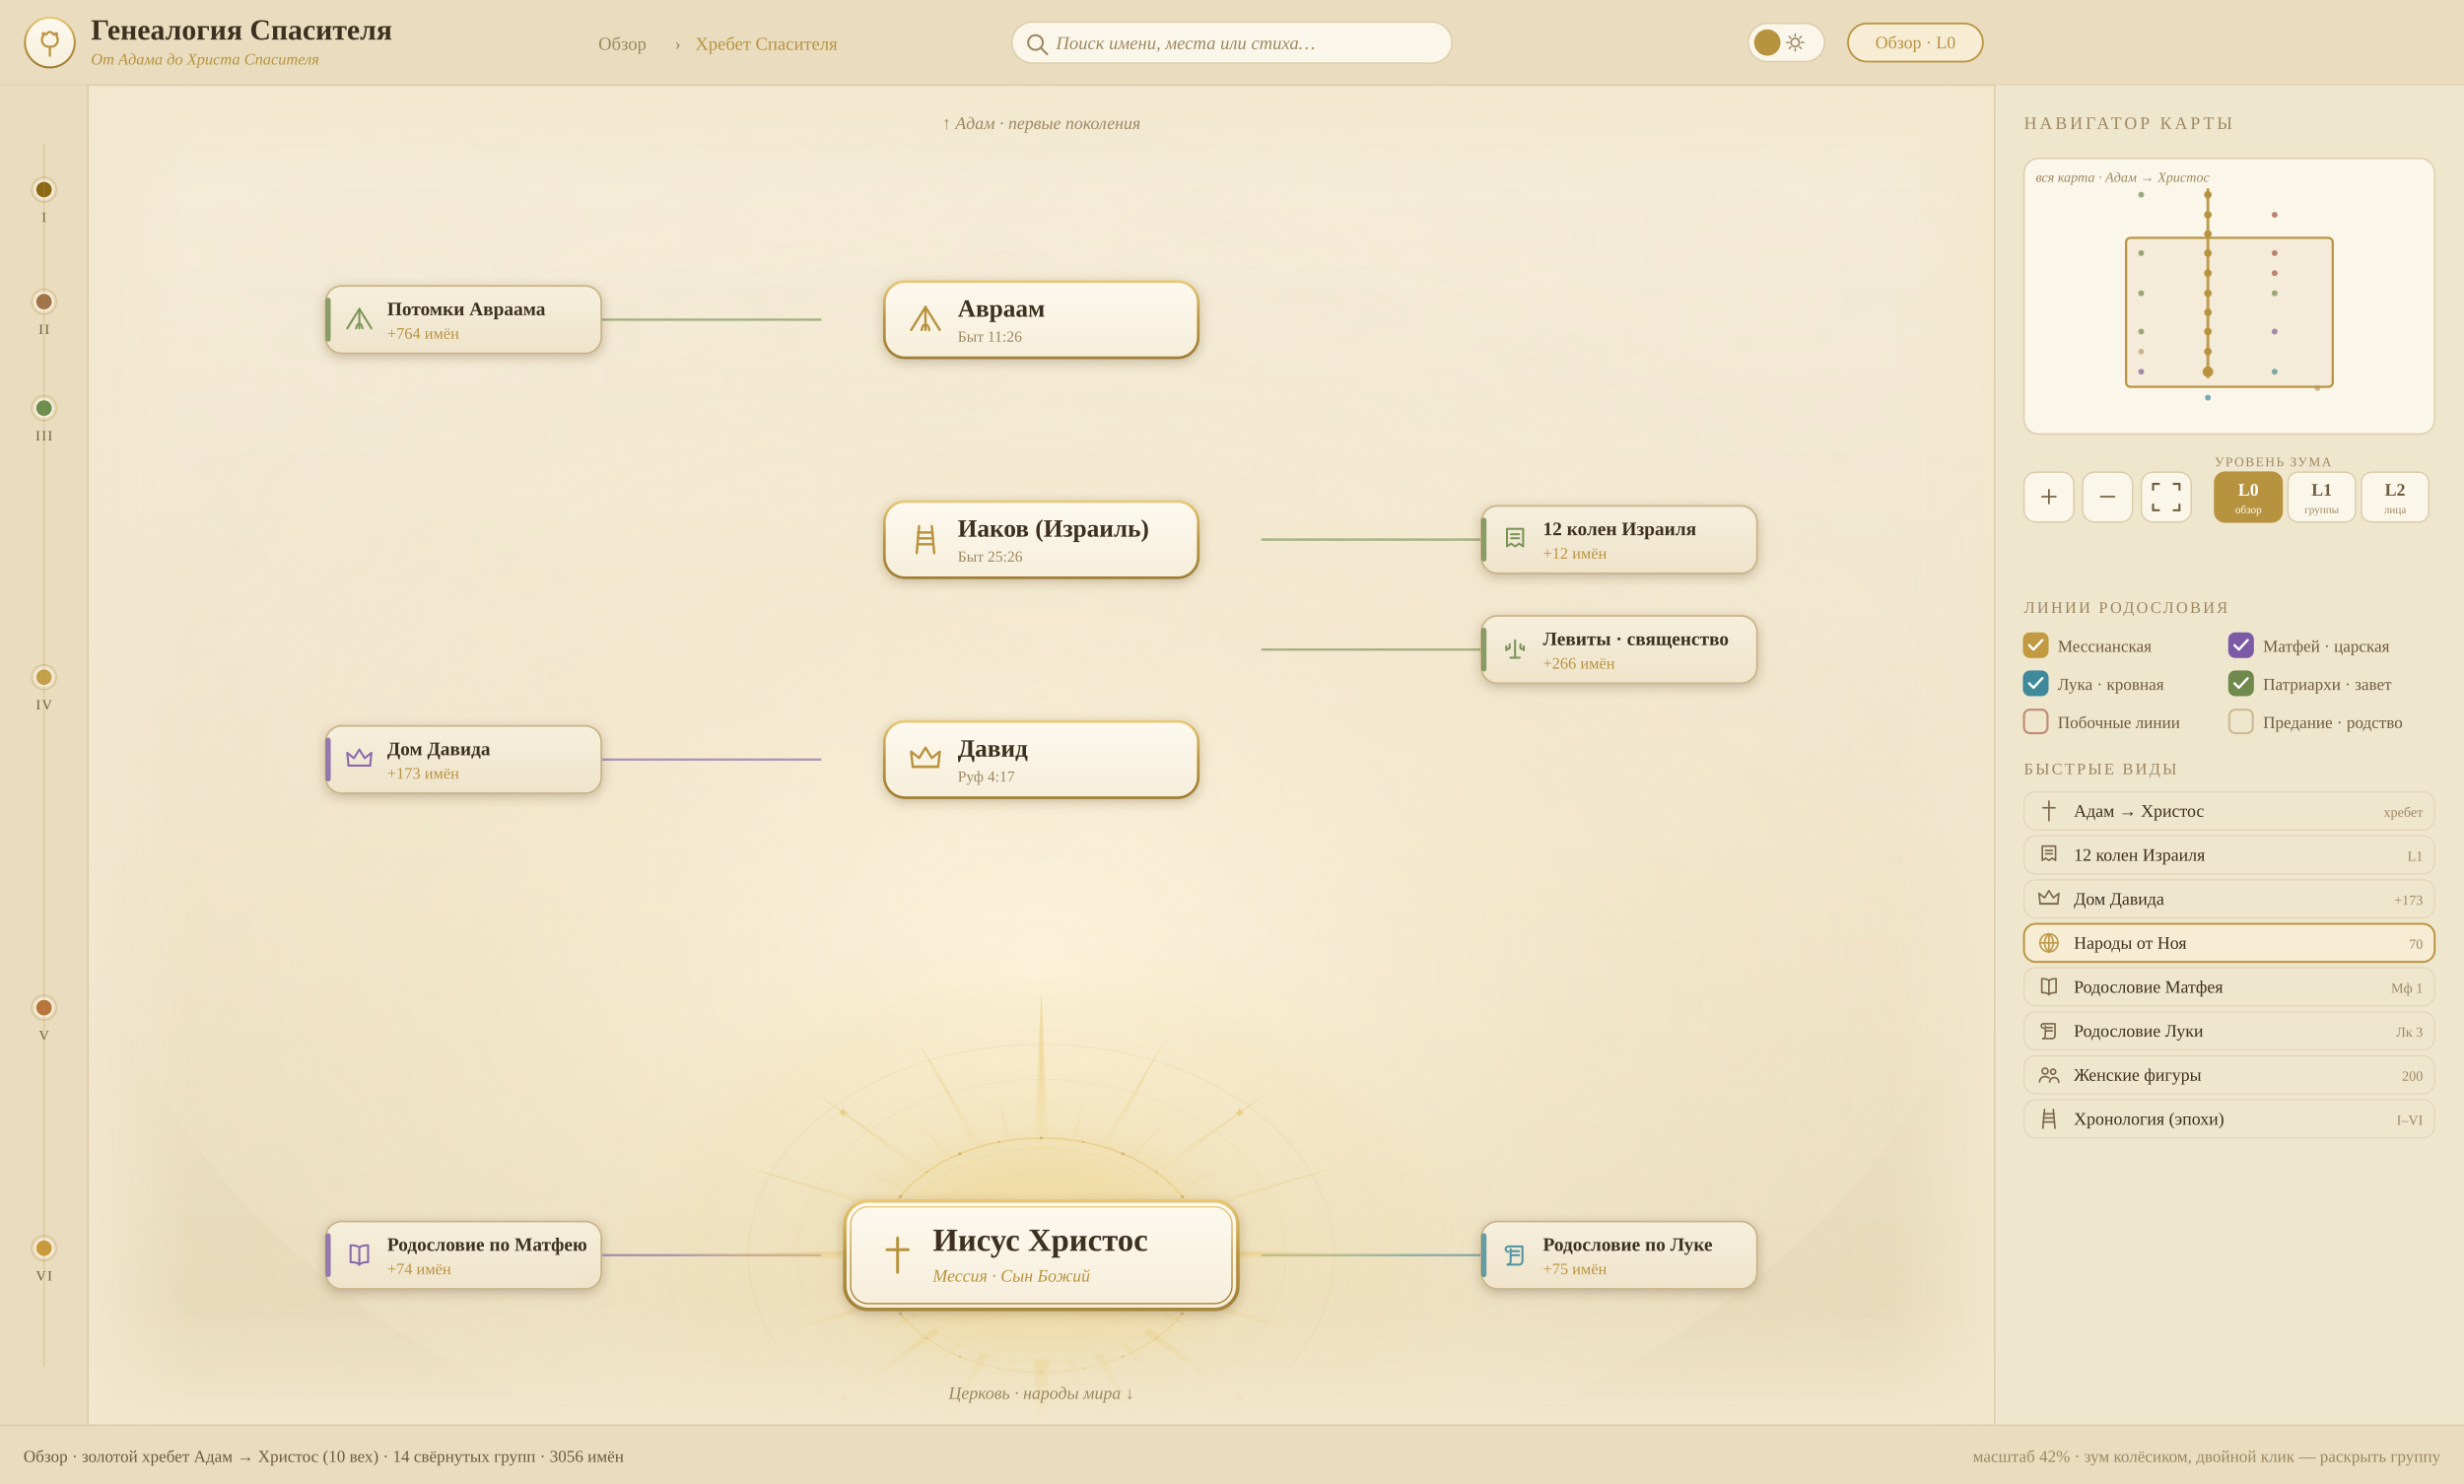
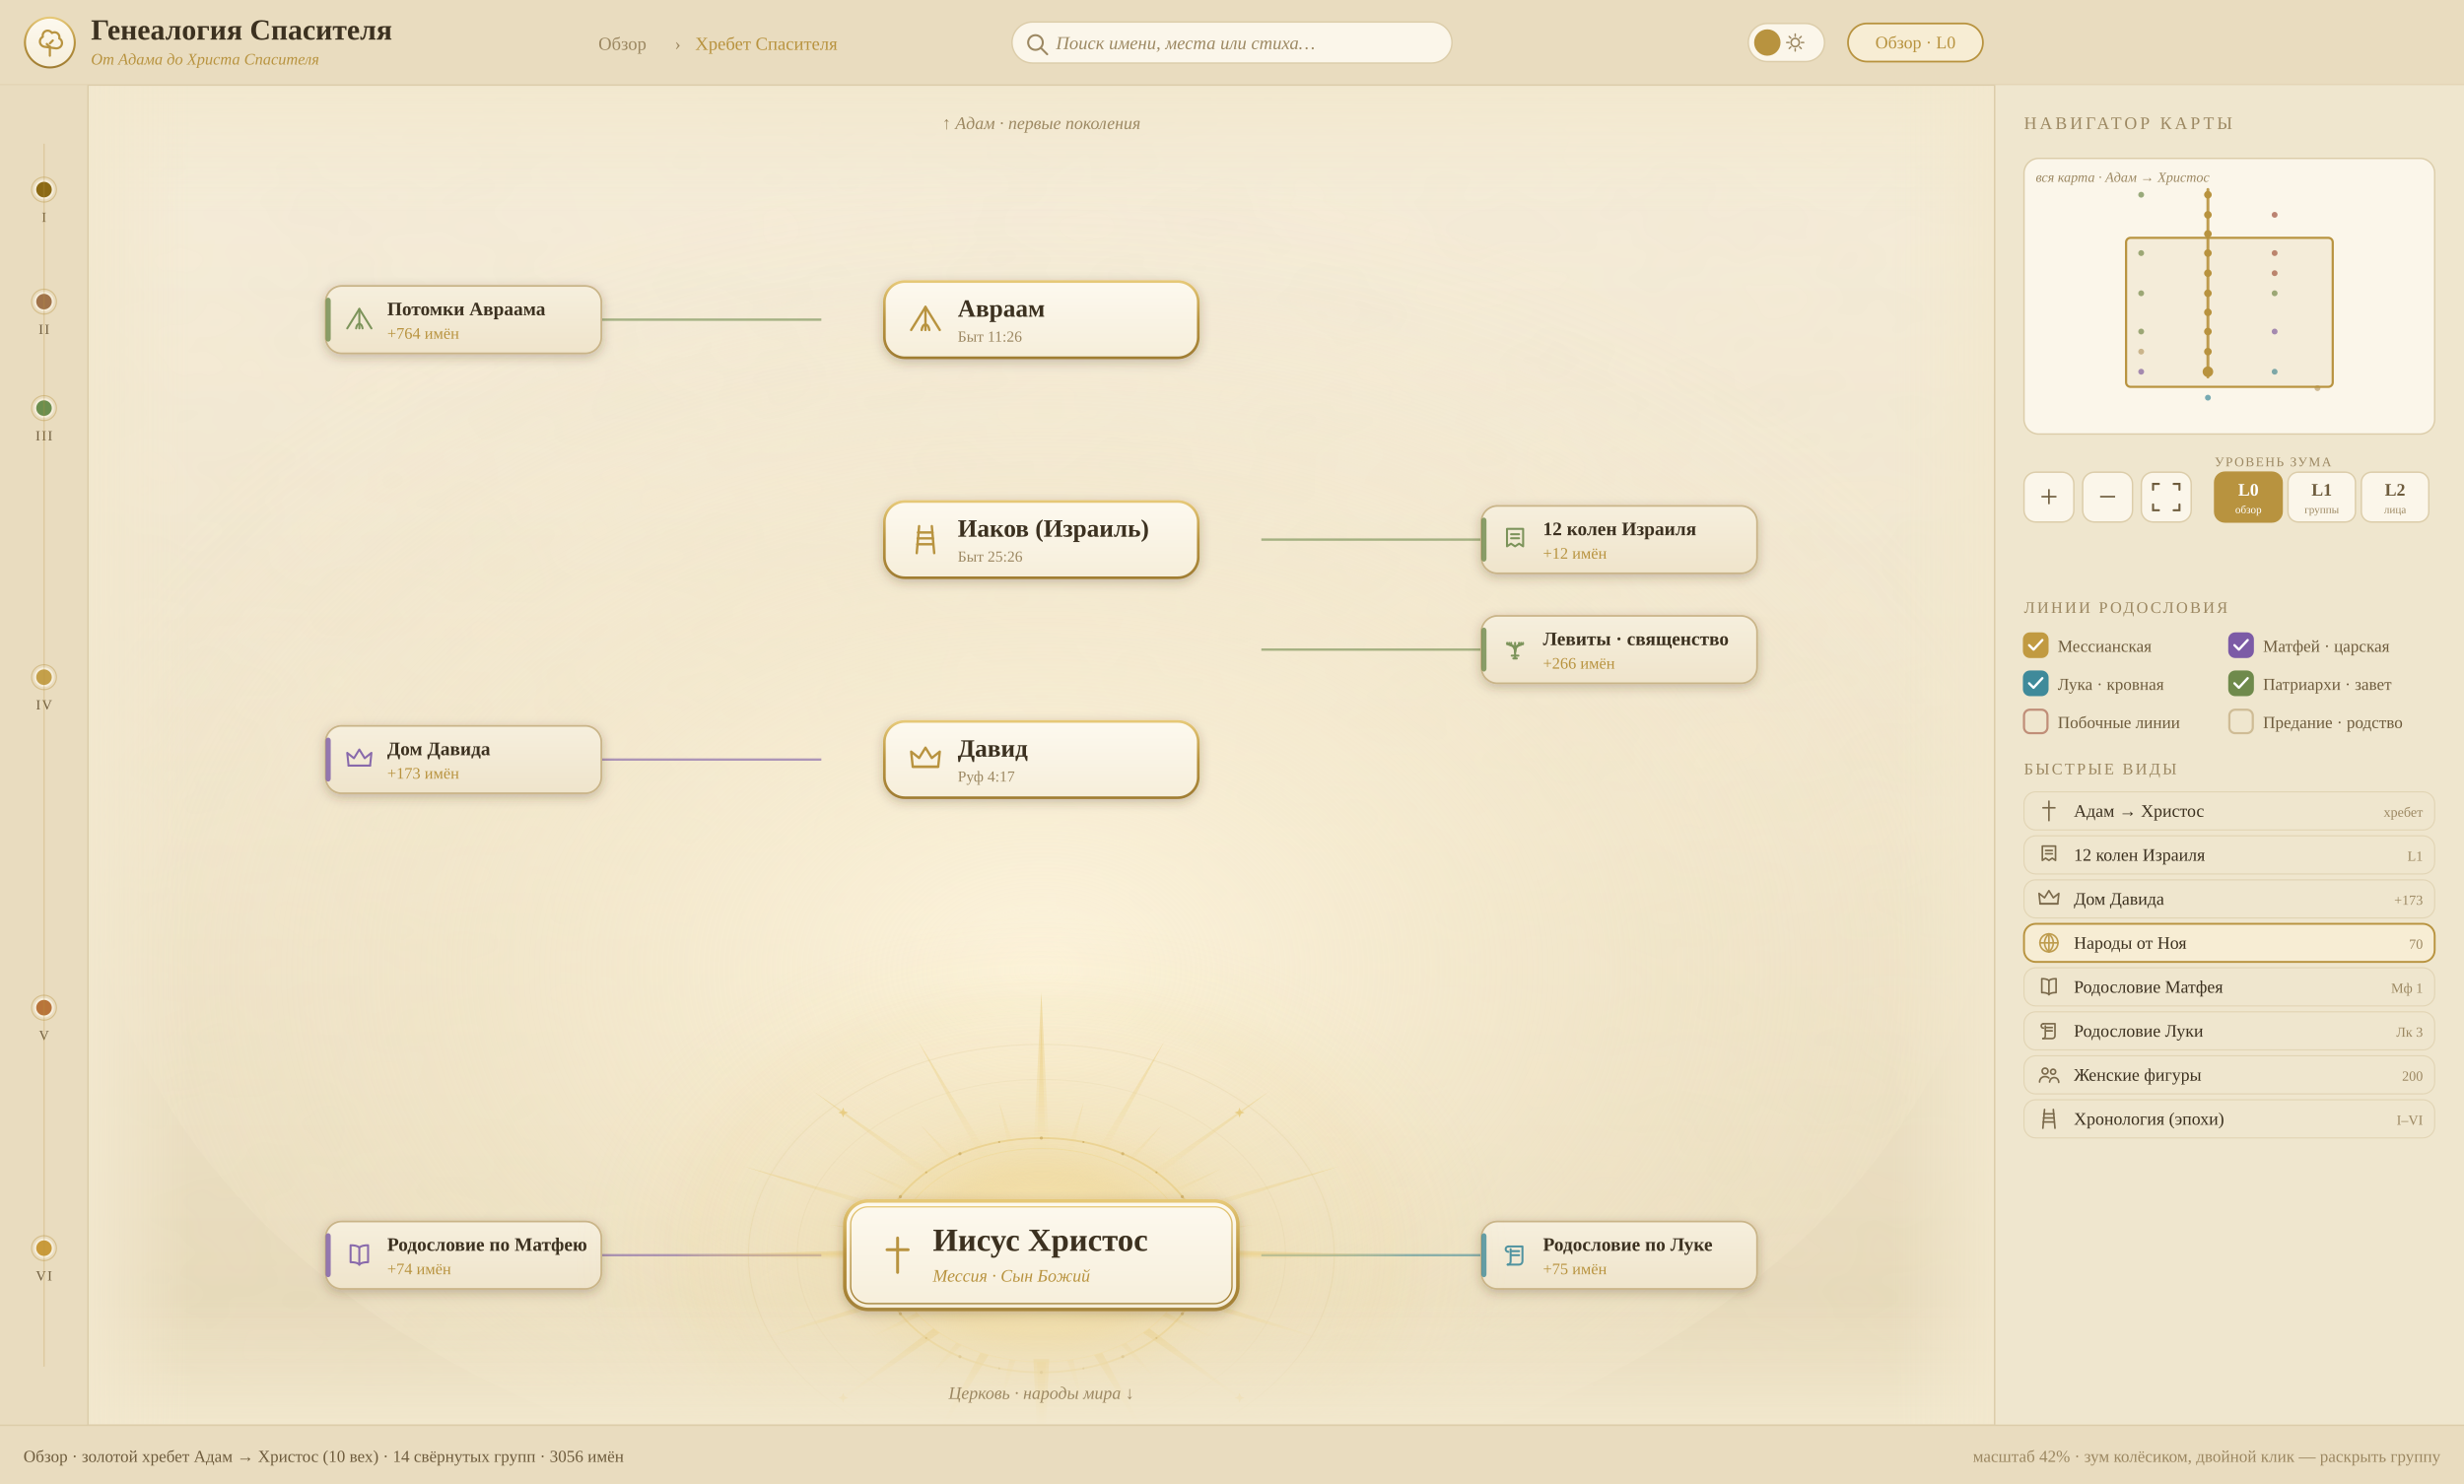
<svg xmlns="http://www.w3.org/2000/svg" viewBox="0 0 1680 1012" width="1680" height="1012" font-family="Georgia, 'Times New Roman', serif" role="img" aria-label="Генеалогия Спасителя — прототип интерфейса">
  <defs>
    <linearGradient id="paperGrad" x1="0" y1="0" x2="0" y2="1">
      <stop offset="0%" stop-color="#f6eedb" />
      <stop offset="55%" stop-color="#f0e5cb" />
      <stop offset="100%" stop-color="#e6d8b8" />
    </linearGradient>
    <linearGradient id="goldGrad" x1="0" y1="0" x2="0" y2="1">
      <stop offset="0%" stop-color="#e6c877" />
      <stop offset="50%" stop-color="#b8933f" />
      <stop offset="100%" stop-color="#a07d33" />
    </linearGradient>
    <linearGradient id="cardGrad" x1="0" y1="0" x2="0" y2="1">
      <stop offset="0%" stop-color="#fdf9ef" />
      <stop offset="100%" stop-color="#f6eeda" />
    </linearGradient>
    <linearGradient id="megaGrad" x1="0" y1="0" x2="0" y2="1">
      <stop offset="0%" stop-color="#f6efdd" />
      <stop offset="100%" stop-color="#efe4cb" />
    </linearGradient>
    <filter id="paperTex" x="-5%" y="-5%" width="110%" height="110%">
      <feTurbulence type="fractalNoise" baseFrequency="0.011 0.017" numOctaves="3" seed="7" stitchTiles="stitch" result="mot" />
      <feColorMatrix in="mot" type="matrix" values="0 0 0 0 0.42  0 0 0 0 0.32  0 0 0 0 0.15  0 0 0 0.06 0" />
    </filter>
    <filter id="grain" x="0" y="0" width="100%" height="100%">
      <feTurbulence type="fractalNoise" baseFrequency="0.9" numOctaves="2" seed="11" stitchTiles="stitch" result="g" />
      <feColorMatrix in="g" type="matrix" values="0 0 0 0 0  0 0 0 0 0  0 0 0 0 0  0 0 0 0.035 0" />
    </filter>
    <filter id="cardShadow" x="-30%" y="-30%" width="160%" height="180%">
      <feDropShadow dx="0" dy="2.2" stdDeviation="3.4" flood-color="#4a3616" flood-opacity="0.26" />
    </filter>
    <filter id="goldSoft" x="-60%" y="-60%" width="220%" height="220%">
      <feGaussianBlur stdDeviation="3.2" />
    </filter>
    <filter id="desat">
      <feColorMatrix type="saturate" values="0.15" />
    </filter>
    <radialGradient id="christBloom" cx="50%" cy="50%" r="50%">
      <stop offset="0%" stop-color="#f0d488" stop-opacity="0.55" />
      <stop offset="38%" stop-color="#e6c877" stop-opacity="0.22" />
      <stop offset="100%" stop-color="#e6c877" stop-opacity="0" />
    </radialGradient>
    <linearGradient id="christRay" x1="0" y1="0" x2="0" y2="1">
      <stop offset="0%" stop-color="#e6c877" stop-opacity="0.85" />
      <stop offset="100%" stop-color="#f0d488" stop-opacity="0" />
    </linearGradient>
    <radialGradient id="christCore" cx="50%" cy="50%" r="50%">
      <stop offset="0%" stop-color="#fff7e2" stop-opacity="0.9" />
      <stop offset="60%" stop-color="#f0d488" stop-opacity="0.3" />
      <stop offset="100%" stop-color="#f0d488" stop-opacity="0" />
    </radialGradient>
    <radialGradient id="christMandorla" cx="50%" cy="50%" r="50%">
      <stop offset="0%" stop-color="#fff7e2" stop-opacity="0" />
      <stop offset="58%" stop-color="#f0d488" stop-opacity="0" />
      <stop offset="74%" stop-color="#e6c877" stop-opacity="0.06" />
      <stop offset="86%" stop-color="#f0d488" stop-opacity="0.04" />
      <stop offset="100%" stop-color="#f0d488" stop-opacity="0" />
    </radialGradient>
    <radialGradient id="mapGlow" cx="50%" cy="60%" r="65%">
      <stop offset="0%" stop-color="#fff6df" stop-opacity="0.85" />
      <stop offset="48%" stop-color="#f7eccf" stop-opacity="0.4" />
      <stop offset="80%" stop-color="#f7eccf" stop-opacity="0.1" />
      <stop offset="100%" stop-color="#f7eccf" stop-opacity="0" />
    </radialGradient>
    <linearGradient id="fogT" x1="0" y1="0" x2="0" y2="1">
      <stop offset="0%" stop-color="#f2e8ce" stop-opacity="0.96" />
      <stop offset="100%" stop-color="#f2e8ce" stop-opacity="0" />
    </linearGradient>
    <linearGradient id="fogB" x1="0" y1="0" x2="0" y2="1">
      <stop offset="0%" stop-color="#f2e8ce" stop-opacity="0" />
      <stop offset="100%" stop-color="#f2e8ce" stop-opacity="0.96" />
    </linearGradient>
    <linearGradient id="fogL" x1="0" y1="0" x2="1" y2="0">
      <stop offset="0%" stop-color="#f2e8ce" stop-opacity="0.9" />
      <stop offset="100%" stop-color="#f2e8ce" stop-opacity="0" />
    </linearGradient>
    <linearGradient id="fogR" x1="0" y1="0" x2="1" y2="0">
      <stop offset="0%" stop-color="#f2e8ce" stop-opacity="0" />
      <stop offset="100%" stop-color="#f2e8ce" stop-opacity="0.9" />
    </linearGradient>
    <clipPath id="mapClip">
      <rect x="60" y="58" width="1300" height="914" />
    </clipPath>
    <clipPath id="miniClip">
      <rect x="1380" y="108" width="280" height="188" rx="10" />
    </clipPath>
    <symbol id="ic-person" viewBox="0 0 24 24" fill="none" stroke="currentColor" stroke-width="1.5" stroke-linecap="round" stroke-linejoin="round">
      <circle cx="12" cy="8" r="3.4" />
      <path d="M5.5 19c0-3.6 2.9-6 6.5-6s6.5 2.4 6.5 6" />
    </symbol>
    <symbol id="ic-people" viewBox="0 0 24 24" fill="none" stroke="currentColor" stroke-width="1.5" stroke-linecap="round" stroke-linejoin="round">
      <circle cx="8.5" cy="8.6" r="2.7" />
      <circle cx="15.8" cy="9.2" r="2.3" />
      <path d="M3.5 18.5c0-2.9 2.2-4.9 5-4.9 1.4 0 2.6.5 3.5 1.3" />
      <path d="M12.6 18.5c.2-2.4 2-4 4.2-4 2.3 0 4.1 1.8 4.1 4.4" />
    </symbol>
    <symbol id="ic-ark" viewBox="0 0 24 24" fill="none" stroke="currentColor" stroke-width="1.5" stroke-linecap="round" stroke-linejoin="round">
      <path d="M3 12.5c1.6 3 5 4.7 9 4.7s7.4-1.7 9-4.7" />
      <path d="M6.2 12.4V8.8h11.6v3.6" />
      <path d="M9.4 8.8V6.4h5.2v2.4" />
      <path d="M12 6.4V4.6" />
    </symbol>
    <symbol id="ic-tent" viewBox="0 0 24 24" fill="none" stroke="currentColor" stroke-width="1.5" stroke-linecap="round" stroke-linejoin="round">
      <path d="M3 18.5 12 4l9 14.5" />
      <path d="M12 4v14.5" />
      <path d="M9.6 18.5c.3-2 1.1-3.4 2.4-3.4s2.1 1.4 2.4 3.4" />
    </symbol>
    <symbol id="ic-ladder" viewBox="0 0 24 24" fill="none" stroke="currentColor" stroke-width="1.5" stroke-linecap="round" stroke-linejoin="round">
      <path d="M8 3.5 6.5 20.5M16 3.5 17.5 20.5" />
      <path d="M7.3 7.5h9.1M7.1 11.2h9.5M6.9 14.9h9.9" />
    </symbol>
    <symbol id="ic-lion" viewBox="0 0 24 24" fill="none" stroke="currentColor" stroke-width="1.5" stroke-linecap="round" stroke-linejoin="round">
-       <circle cx="8.7" cy="8" r="1.7" />
-       <circle cx="15.3" cy="8" r="1.7" />
-       <circle cx="12" cy="12.6" r="6" />
-       <circle cx="12" cy="13" r="3.7" />
-       <circle cx="10.4" cy="12.3" r=".62" fill="currentColor" stroke="none" />
-       <circle cx="13.6" cy="12.3" r=".62" fill="currentColor" stroke="none" />
-       <path d="M12 13.8v1.2M10.8 15.1c.75.55 1.65.55 2.4 0" />
-       <path d="M8.9 10.4c.5-.45 1.2-.45 1.7 0M13.4 10.4c.5-.45 1.2-.45 1.7 0" />
+       <path d="M16.62 10.09 Q19 12 16.62 13.91 Q16.95 16.95 13.91 16.62 Q12 19 10.09 16.62 Q7.05 16.95 7.38 13.91 Q5 12 7.38 10.09 Q7.05 7.05 10.09 7.38 Q12 5 13.91 7.38 Q16.95 7.05 16.62 10.09 Z" />
+       <circle cx="12" cy="12.3" r="3.5" />
+       <circle cx="10.7" cy="11.7" r=".55" fill="currentColor" stroke="none" />
+       <circle cx="13.3" cy="11.7" r=".55" fill="currentColor" stroke="none" />
+       <path d="M11.2 13.1h1.6l-.8 1z" fill="currentColor" stroke="none" />
+       <path d="M12 14.1v.7M10.8 15c.7.5 1.7.5 2.4 0" />
    </symbol>
    <symbol id="ic-crown" viewBox="0 0 24 24" fill="none" stroke="currentColor" stroke-width="1.5" stroke-linecap="round" stroke-linejoin="round">
      <path d="M4 16.5 3 7l5 4 4-6.5 4 6.5 5-4-1 9.5z" />
      <path d="M4 16.5h16" />
    </symbol>
    <symbol id="ic-cross" viewBox="0 0 24 24" fill="none" stroke="currentColor" stroke-width="1.5" stroke-linecap="round" stroke-linejoin="round">
      <path d="M12 3.2v17.6M6.6 9.2h10.8" />
    </symbol>
    <symbol id="ic-tree" viewBox="0 0 24 24" fill="none" stroke="currentColor" stroke-width="1.5" stroke-linecap="round" stroke-linejoin="round">
-       <path d="M12 21v-6" />
-       <path d="M12 15c-3.6 0-5.4-2.3-5.4-4.8 0-1 .4-2 .9-2.6-.3-.6-.4-1.3-.2-2 .8.1 1.5.5 2 1.1.6-1 1.6-1.9 2.7-1.9s2.1.9 2.7 1.9c.5-.6 1.2-1 2-1.1.2.7.1 1.4-.2 2 .5.6.9 1.6.9 2.6C17.4 12.7 15.6 15 12 15z" />
+       <path d="M12 21v-6.4" />
+       <path d="M9.2 15c-2.3 0-4-1.6-4-3.7 0-1.4.8-2.6 2-3.2-.1-.3-.1-.5-.1-.8 0-1.9 1.5-3.4 3.4-3.4 1.2 0 2.3.6 2.9 1.6.5-.3 1.1-.5 1.7-.5 1.9 0 3.4 1.5 3.4 3.4 0 .3 0 .5-.1.8 1.1.5 1.9 1.7 1.9 3.1 0 2.1-1.7 3.7-4 3.7z" />
+       <path d="M12 15.2 9.9 13M12 12.6l2-2" />
    </symbol>
    <symbol id="ic-scroll" viewBox="0 0 24 24" fill="none" stroke="currentColor" stroke-width="1.5" stroke-linecap="round" stroke-linejoin="round">
      <path d="M7 5.5h10.5v11a2.5 2.5 0 0 1-2.5 2.5H6.5" />
      <path d="M9.5 9h5.5M9.5 12h5.5" />
      <path d="M7 5.5A2 2 0 0 0 5 7.5 2 2 0 0 0 7 9.5M6.5 19a2.2 2.2 0 0 0 2.2-2.2V7.5" />
    </symbol>
    <symbol id="ic-book" viewBox="0 0 24 24" fill="none" stroke="currentColor" stroke-width="1.5" stroke-linecap="round" stroke-linejoin="round">
      <path d="M12 6.2v13" />
      <path d="M12 6.2C10.4 5 8.4 4.6 5.5 4.6v12.6c2.9 0 4.9.4 6.5 1.6 1.6-1.2 3.6-1.6 6.5-1.6V4.6c-2.9 0-4.9.4-6.5 1.6z" />
    </symbol>
    <symbol id="ic-temple" viewBox="0 0 24 24" fill="none" stroke="currentColor" stroke-width="1.5" stroke-linecap="round" stroke-linejoin="round">
      <path d="M3.5 8 12 3.5 20.5 8z" />
      <path d="M4.5 8v8.5M9 8v8.5M15 8v8.5M19.5 8v8.5" />
      <path d="M3 20h18M3.5 16.5h17" />
    </symbol>
    <symbol id="ic-menorah" viewBox="0 0 24 24" fill="none" stroke="currentColor" stroke-width="1.5" stroke-linecap="round" stroke-linejoin="round">
-       <path d="M12 5v13" />
-       <path d="M8 8v2.5M16 8v2.5M5.5 9.5v3M18.5 9.5v3" />
-       <path d="M8 10.5c0 1.5-2.5 1.5-2.5 0M16 10.5c0 1.5 2.5 1.5 2.5 0" />
-       <path d="M8.5 18h7" />
+       <path d="M12 16.5V7" />
+       <path d="M12 12.4c0-2.1-1-3.4-2.9-3.4M9.1 9V7" />
+       <path d="M12 13.1c0-2.9-1.8-4.6-4.4-4.6M7.6 8.5V7" />
+       <path d="M12 13.8c0-3.7-2.6-5.8-5.9-5.8M6.1 8V7" />
+       <path d="M12 12.4c0-2.1 1-3.4 2.9-3.4M14.9 9V7" />
+       <path d="M12 13.1c0-2.9 1.8-4.6 4.4-4.6M16.4 8.5V7" />
+       <path d="M12 13.8c0-3.7 2.6-5.8 5.9-5.8M17.9 8V7" />
+       <path d="M9.5 16.5h5M10.7 18.6h2.6M12 16.5v2.1" />
    </symbol>
    <symbol id="ic-camel" viewBox="0 0 24 24" fill="none" stroke="currentColor" stroke-width="1.5" stroke-linecap="round" stroke-linejoin="round">
-       <path d="M4 17.5v-2.3c0-.9.7-1.6 1.6-1.6.6 0 1.1.3 1.4.8.5-1.9 1.3-3.4 2.4-3.4 1 0 1.7 1.1 2.2 2.6.5-1 1.2-1.7 2.1-1.7 1.4 0 2.3 1.6 2.3 3.8v3.4" />
-       <path d="M18 17.5v-4.2c0-.7.3-1.3.9-1.3" />
-       <path d="M6.5 17.5v1.8M9.5 17.5v1.8M13.5 17.5v1.8M16.5 17.5v1.8" />
+       <path d="M3.6 15c-.4-1.9.4-3.4 1.6-3.4.8 0 1.4.7 1.7 1.9.5-2.3 1.5-3.8 2.8-3.8 1.1 0 1.9 1.2 2.4 3.1" />
+       <path d="M12.1 12.8c.4-2.3 1.4-3.9 2.8-3.9.8 0 1.4.5 1.8 1.2l.8 1.6c.3.6-.1 1.3-.6 1.6" />
+       <path d="M5.6 15.2 6 19M8.4 14.1l.2 5.3M12.2 13.1l.2 6.3M15.4 14.6l.2 4.8" />
+     </symbol>
+     <symbol id="ic-ram" viewBox="0 0 24 24" fill="none" stroke="currentColor" stroke-width="1.5" stroke-linecap="round" stroke-linejoin="round">
+       <path d="M12 10.4c-1.5 0-2.6 1.2-2.6 2.9 0 2 1.2 3.5 2.6 3.5s2.6-1.5 2.6-3.5c0-1.7-1.1-2.9-2.6-2.9z" />
+       <circle cx="11" cy="12.9" r=".5" fill="currentColor" stroke="none" />
+       <circle cx="13" cy="12.9" r=".5" fill="currentColor" stroke="none" />
+       <path d="M12 14.5v.9M11.2 15.7c.5.4 1.1.4 1.6 0" />
+       <path d="M9.5 11C9 8.8 7.2 7.4 5.4 8.1 3.7 8.7 3.1 10.7 4 12.3c.7 1.3 2.2 1.7 3.2.9.8-.65.9-1.9.1-2.6-.6-.55-1.6-.35-1.9.45" />
+       <path d="M14.5 11c.5-2.2 2.3-3.6 4.1-2.9 1.7.6 2.3 2.6 1.4 4.2-.7 1.3-2.2 1.7-3.2.9-.8-.65-.9-1.9-.1-2.6.6-.55 1.6-.35 1.9.45" />
    </symbol>
    <symbol id="ic-mountain" viewBox="0 0 24 24" fill="none" stroke="currentColor" stroke-width="1.5" stroke-linecap="round" stroke-linejoin="round">
      <path d="M2.5 18.5 9 8l3.2 4.8L15 8.5l6.5 10z" />
      <path d="M7.4 10.4 9 8l1.6 2.4" />
    </symbol>
    <symbol id="ic-gate" viewBox="0 0 24 24" fill="none" stroke="currentColor" stroke-width="1.5" stroke-linecap="round" stroke-linejoin="round">
      <path d="M5 20V9a7 7 0 0 1 14 0v11" />
      <path d="M5 20h14" />
      <path d="M9 20v-7a3 3 0 0 1 6 0v7" />
    </symbol>
    <symbol id="ic-tribes" viewBox="0 0 24 24" fill="none" stroke="currentColor" stroke-width="1.5" stroke-linecap="round" stroke-linejoin="round">
      <path d="M6 4h12v13l-3-2-3 2-3-2-3 2z" />
      <path d="M9 8h6M9 11h6" />
    </symbol>
    <symbol id="ic-globe" viewBox="0 0 24 24" fill="none" stroke="currentColor" stroke-width="1.5" stroke-linecap="round" stroke-linejoin="round">
      <circle cx="12" cy="12" r="8.2" />
      <path d="M3.8 12h16.4M12 3.8v16.4" />
      <path d="M12 3.8c2.6 2.3 4 5.2 4 8.2s-1.4 5.9-4 8.2c-2.6-2.3-4-5.2-4-8.2s1.4-5.9 4-8.2z" />
    </symbol>
  </defs>
  <rect x="0" y="0" width="1680" height="1012" fill="#e9dcbf" />
  <g clip-path="url(#mapClip)">
    <rect x="60" y="58" width="1300" height="914" fill="url(#paperGrad)" />
    <rect x="60" y="58" width="1300" height="914" filter="url(#paperTex)" opacity="0.5" />
    <ellipse cx="710" cy="569.84" rx="650" ry="457" fill="url(#mapGlow)" />
    <line x1="710" y1="178" x2="710" y2="876" stroke="#f0d488" stroke-width="10" stroke-linecap="round" opacity="0.4" filter="url(#goldSoft)" />
    <line x1="710" y1="178" x2="710" y2="876" stroke="url(#goldGrad)" stroke-width="3.4" stroke-linecap="round" />
    <path d="M560.0 218.0 C 485.0 218.0, 485.0 218.0, 410.0 218.0" fill="none" stroke="#6f8a4c" stroke-width="1.6" opacity="0.6" />
    <path d="M860.0 368.0 C 935.0 368.0, 935.0 368.0, 1010.0 368.0" fill="none" stroke="#6f8a4c" stroke-width="1.6" opacity="0.6" />
    <path d="M560.0 518.0 C 485.0 518.0, 485.0 518.0, 410.0 518.0" fill="none" stroke="#7c5ba6" stroke-width="1.6" opacity="0.6" />
    <path d="M860.0 443.0 C 935.0 443.0, 935.0 443.0, 1010.0 443.0" fill="none" stroke="#6f8a4c" stroke-width="1.6" opacity="0.6" />
    <path d="M560.0 856.0 C 485.0 856.0, 485.0 856.0, 410.0 856.0" fill="none" stroke="#7c5ba6" stroke-width="1.6" opacity="0.6" />
    <path d="M860.0 856.0 C 935.0 856.0, 935.0 856.0, 1010.0 856.0" fill="none" stroke="#3f8a9a" stroke-width="1.6" opacity="0.6" />
    <g filter="url(#cardShadow)">
      <rect x="222.0" y="195.0" width="188" height="46" rx="11" fill="url(#megaGrad)" stroke="#c9b488" stroke-width="1.2" />
    </g>
    <rect x="222.0" y="203.0" width="3.5" height="30" rx="2" fill="#6f8a4c" opacity="0.8" />
    <use href="#ic-tent" x="234.0" y="207.0" width="22" height="22" color="#6f8a4c" opacity="0.9" />
    <text x="264.0" y="215.0" font-size="13" fill="#3c3120" font-weight="bold">Потомки Авраама</text>
    <text x="264.0" y="231.0" font-size="11" fill="#b8933f">+764 имён</text>
    <g filter="url(#cardShadow)">
      <rect x="1010.0" y="345.0" width="188" height="46" rx="11" fill="url(#megaGrad)" stroke="#c9b488" stroke-width="1.2" />
    </g>
    <rect x="1010.0" y="353.0" width="3.5" height="30" rx="2" fill="#6f8a4c" opacity="0.8" />
    <use href="#ic-tribes" x="1022.0" y="357.0" width="22" height="22" color="#6f8a4c" opacity="0.9" />
    <text x="1052.0" y="365.0" font-size="13" fill="#3c3120" font-weight="bold">12 колен Израиля</text>
    <text x="1052.0" y="381.0" font-size="11" fill="#b8933f">+12 имён</text>
    <g filter="url(#cardShadow)">
      <rect x="222.0" y="495.0" width="188" height="46" rx="11" fill="url(#megaGrad)" stroke="#c9b488" stroke-width="1.2" />
    </g>
    <rect x="222.0" y="503.0" width="3.5" height="30" rx="2" fill="#7c5ba6" opacity="0.8" />
    <use href="#ic-crown" x="234.0" y="507.0" width="22" height="22" color="#7c5ba6" opacity="0.9" />
    <text x="264.0" y="515.0" font-size="13" fill="#3c3120" font-weight="bold">Дом Давида</text>
    <text x="264.0" y="531.0" font-size="11" fill="#b8933f">+173 имён</text>
    <g filter="url(#cardShadow)">
      <rect x="1010.0" y="420.0" width="188" height="46" rx="11" fill="url(#megaGrad)" stroke="#c9b488" stroke-width="1.2" />
    </g>
    <rect x="1010.0" y="428.0" width="3.5" height="30" rx="2" fill="#6f8a4c" opacity="0.8" />
    <use href="#ic-menorah" x="1022.0" y="432.0" width="22" height="22" color="#6f8a4c" opacity="0.9" />
    <text x="1052.0" y="440.0" font-size="13" fill="#3c3120" font-weight="bold">Левиты · священство</text>
    <text x="1052.0" y="456.0" font-size="11" fill="#b8933f">+266 имён</text>
    <g filter="url(#cardShadow)">
      <rect x="222.0" y="833.0" width="188" height="46" rx="11" fill="url(#megaGrad)" stroke="#c9b488" stroke-width="1.2" />
    </g>
    <rect x="222.0" y="841.0" width="3.5" height="30" rx="2" fill="#7c5ba6" opacity="0.8" />
    <use href="#ic-book" x="234.0" y="845.0" width="22" height="22" color="#7c5ba6" opacity="0.9" />
    <text x="264.0" y="853.0" font-size="13" fill="#3c3120" font-weight="bold">Родословие по Матфею</text>
    <text x="264.0" y="869.0" font-size="11" fill="#b8933f">+74 имён</text>
    <g filter="url(#cardShadow)">
      <rect x="1010.0" y="833.0" width="188" height="46" rx="11" fill="url(#megaGrad)" stroke="#c9b488" stroke-width="1.2" />
    </g>
    <rect x="1010.0" y="841.0" width="3.5" height="30" rx="2" fill="#3f8a9a" opacity="0.8" />
    <use href="#ic-scroll" x="1022.0" y="845.0" width="22" height="22" color="#3f8a9a" opacity="0.9" />
    <text x="1052.0" y="853.0" font-size="13" fill="#3c3120" font-weight="bold">Родословие по Луке</text>
    <text x="1052.0" y="869.0" font-size="11" fill="#b8933f">+75 имён</text>
    <g filter="url(#cardShadow)">
      <rect x="603.0" y="192.0" width="214" height="52" rx="14" fill="url(#cardGrad)" stroke="url(#goldGrad)" stroke-width="1.8" />
    </g>
    <use href="#ic-tent" x="618.0" y="205.0" width="26" height="26" color="#b8933f" opacity="1" />
    <text x="653.0" y="216.0" font-size="17" fill="#3c3120" font-weight="bold">Авраам</text>
    <text x="653.0" y="233.0" font-size="10.5" fill="#9c8862">Быт 11:26</text>
    <g filter="url(#cardShadow)">
      <rect x="603.0" y="342.0" width="214" height="52" rx="14" fill="url(#cardGrad)" stroke="url(#goldGrad)" stroke-width="1.8" />
    </g>
    <use href="#ic-ladder" x="618.0" y="355.0" width="26" height="26" color="#b8933f" opacity="1" />
    <text x="653.0" y="366.0" font-size="17" fill="#3c3120" font-weight="bold">Иаков (Израиль)</text>
    <text x="653.0" y="383.0" font-size="10.5" fill="#9c8862">Быт 25:26</text>
    <g filter="url(#cardShadow)">
      <rect x="603.0" y="492.0" width="214" height="52" rx="14" fill="url(#cardGrad)" stroke="url(#goldGrad)" stroke-width="1.8" />
    </g>
    <use href="#ic-crown" x="618.0" y="505.0" width="26" height="26" color="#b8933f" opacity="1" />
    <text x="653.0" y="516.0" font-size="17" fill="#3c3120" font-weight="bold">Давид</text>
    <text x="653.0" y="533.0" font-size="10.5" fill="#9c8862">Руф 4:17</text>
    <ellipse cx="710.0" cy="856.0" rx="320.5" ry="230.8" fill="url(#christMandorla)" />
    <ellipse cx="710.0" cy="856.0" rx="199.7" ry="143.8" fill="none" stroke="#b8933f" stroke-width="0.8" opacity="0.1" />
    <ellipse cx="710.0" cy="856.0" rx="166.4" ry="119.8" fill="none" stroke="#b8933f" stroke-width="0.7" opacity="0.07" />
    <ellipse cx="710.0" cy="856.0" rx="265.1" ry="190.8" fill="url(#christBloom)" />
    <ellipse cx="710.0" cy="856.0" rx="141.8" ry="93.2" fill="url(#christCore)" />
    <path d="M811.0 853.8 L929.4 856.0 L811.0 858.2 Z" fill="url(#christRay)" opacity="0.6" />
    <path d="M809.5 868.7 L855.1 876.8 L808.7 871.7 Z" fill="url(#christRay)" opacity="0.34" />
    <path d="M804.5 881.8 L912.7 916.5 L802.2 885.9 Z" fill="url(#christRay)" opacity="0.6" />
    <path d="M795.2 895.2 L833.0 915.2 L792.9 897.7 Z" fill="url(#christRay)" opacity="0.34" />
    <path d="M783.6 905.9 L865.2 967.7 L779.3 909.0 Z" fill="url(#christRay)" opacity="0.6" />
    <path d="M767.9 915.7 L792.2 944.6 L764.4 917.4 Z" fill="url(#christRay)" opacity="0.34" />
    <path d="M751.5 922.4 L794.0 1002.0 L745.9 924.0 Z" fill="url(#christRay)" opacity="0.6" />
    <path d="M731.8 927.1 L738.9 960.5 L727.6 927.7 Z" fill="url(#christRay)" opacity="0.34" />
    <path d="M713.0 928.8 L710.0 1014.0 L707.0 928.8 Z" fill="url(#christRay)" opacity="0.6" />
    <path d="M692.4 927.7 L681.1 960.5 L688.2 927.1 Z" fill="url(#christRay)" opacity="0.34" />
    <path d="M674.1 924.0 L626.0 1002.0 L668.5 922.4 Z" fill="url(#christRay)" opacity="0.6" />
    <path d="M655.6 917.4 L627.8 944.6 L652.1 915.7 Z" fill="url(#christRay)" opacity="0.34" />
    <path d="M640.7 909.0 L554.8 967.7 L636.4 905.9 Z" fill="url(#christRay)" opacity="0.6" />
    <path d="M627.1 897.7 L587.0 915.2 L624.8 895.2 Z" fill="url(#christRay)" opacity="0.34" />
    <path d="M617.8 885.9 L507.3 916.5 L615.5 881.8 Z" fill="url(#christRay)" opacity="0.6" />
    <path d="M611.3 871.7 L564.9 876.8 L610.5 868.7 Z" fill="url(#christRay)" opacity="0.34" />
    <path d="M609.0 858.2 L490.6 856.0 L609.0 853.8 Z" fill="url(#christRay)" opacity="0.6" />
    <path d="M610.5 843.3 L564.9 835.2 L611.3 840.3 Z" fill="url(#christRay)" opacity="0.34" />
    <path d="M615.5 830.2 L507.3 795.5 L617.8 826.1 Z" fill="url(#christRay)" opacity="0.6" />
    <path d="M624.8 816.8 L587.0 796.8 L627.1 814.3 Z" fill="url(#christRay)" opacity="0.34" />
    <path d="M636.4 806.1 L554.8 744.3 L640.7 803.0 Z" fill="url(#christRay)" opacity="0.6" />
    <path d="M652.1 796.3 L627.8 767.4 L655.6 794.6 Z" fill="url(#christRay)" opacity="0.34" />
    <path d="M668.5 789.6 L626.0 710.0 L674.1 788.0 Z" fill="url(#christRay)" opacity="0.6" />
    <path d="M688.2 784.9 L681.1 751.5 L692.4 784.3 Z" fill="url(#christRay)" opacity="0.34" />
    <path d="M707.0 783.2 L710.0 698.0 L713.0 783.2 Z" fill="url(#christRay)" opacity="0.6" />
    <path d="M727.6 784.3 L738.9 751.5 L731.8 784.9 Z" fill="url(#christRay)" opacity="0.34" />
    <path d="M745.9 788.0 L794.0 710.0 L751.5 789.6 Z" fill="url(#christRay)" opacity="0.6" />
    <path d="M764.4 794.6 L792.2 767.4 L767.9 796.3 Z" fill="url(#christRay)" opacity="0.34" />
    <path d="M779.3 803.0 L865.2 744.3 L783.6 806.1 Z" fill="url(#christRay)" opacity="0.6" />
    <path d="M792.9 814.3 L833.0 796.8 L795.2 816.8 Z" fill="url(#christRay)" opacity="0.34" />
    <path d="M802.2 826.1 L912.7 795.5 L804.5 830.2 Z" fill="url(#christRay)" opacity="0.6" />
    <path d="M808.7 840.3 L855.1 835.2 L809.5 843.3 Z" fill="url(#christRay)" opacity="0.34" />
    <path d="M808.5 852.1 L959.0 856.0 L808.5 859.9 Z" fill="url(#christRay)" opacity="0.7" />
    <path d="M715.4 926.9 L710.0 1035.3 L704.6 926.9 Z" fill="url(#christRay)" opacity="0.7" />
    <path d="M611.5 859.9 L461.0 856.0 L611.5 852.1 Z" fill="url(#christRay)" opacity="0.7" />
    <path d="M704.6 785.1 L710.0 676.7 L715.4 785.1 Z" fill="url(#christRay)" opacity="0.7" />
    <ellipse cx="710.0" cy="856.0" rx="111.0" ry="79.9" fill="none" stroke="#e6c877" stroke-width="1.3" opacity="0.55" />
    <ellipse cx="710.0" cy="856.0" rx="101.1" ry="72.8" fill="none" stroke="#f0d488" stroke-width="0.7" opacity="0.4" />
    <circle cx="821.0" cy="856.0" r="1.1" fill="#b8933f" opacity="0.45" />
    <circle cx="817.2" cy="876.7" r="0.7" fill="#b8933f" opacity="0.45" />
    <circle cx="806.1" cy="895.9" r="1.1" fill="#b8933f" opacity="0.45" />
    <circle cx="788.5" cy="912.5" r="0.7" fill="#b8933f" opacity="0.45" />
    <circle cx="765.5" cy="925.2" r="1.1" fill="#b8933f" opacity="0.45" />
    <circle cx="738.7" cy="933.2" r="0.7" fill="#b8933f" opacity="0.45" />
    <circle cx="710.0" cy="935.9" r="1.1" fill="#b8933f" opacity="0.45" />
    <circle cx="681.3" cy="933.2" r="0.7" fill="#b8933f" opacity="0.45" />
    <circle cx="654.5" cy="925.2" r="1.1" fill="#b8933f" opacity="0.45" />
    <circle cx="631.5" cy="912.5" r="0.7" fill="#b8933f" opacity="0.45" />
    <circle cx="613.9" cy="895.9" r="1.1" fill="#b8933f" opacity="0.45" />
    <circle cx="602.8" cy="876.7" r="0.7" fill="#b8933f" opacity="0.45" />
    <circle cx="599.0" cy="856.0" r="1.1" fill="#b8933f" opacity="0.45" />
    <circle cx="602.8" cy="835.3" r="0.7" fill="#b8933f" opacity="0.45" />
    <circle cx="613.9" cy="816.1" r="1.1" fill="#b8933f" opacity="0.45" />
    <circle cx="631.5" cy="799.5" r="0.7" fill="#b8933f" opacity="0.45" />
    <circle cx="654.5" cy="786.8" r="1.1" fill="#b8933f" opacity="0.45" />
    <circle cx="681.3" cy="778.8" r="0.7" fill="#b8933f" opacity="0.45" />
    <circle cx="710.0" cy="776.1" r="1.1" fill="#b8933f" opacity="0.45" />
    <circle cx="738.7" cy="778.8" r="0.7" fill="#b8933f" opacity="0.45" />
    <circle cx="765.5" cy="786.8" r="1.1" fill="#b8933f" opacity="0.45" />
    <circle cx="788.5" cy="799.5" r="0.7" fill="#b8933f" opacity="0.45" />
    <circle cx="806.1" cy="816.1" r="1.1" fill="#b8933f" opacity="0.45" />
    <circle cx="817.2" cy="835.3" r="0.7" fill="#b8933f" opacity="0.45" />
    <path d="M845.1 949.9 L846.1 952.3 L848.5 953.3 L846.1 954.2 L845.1 956.7 L844.2 954.2 L841.7 953.3 L844.2 952.3 Z" fill="#e6c877" opacity="0.8" />
    <path d="M574.9 949.9 L575.8 952.3 L578.3 953.3 L575.8 954.2 L574.9 956.7 L573.9 954.2 L571.5 953.3 L573.9 952.3 Z" fill="#e6c877" opacity="0.8" />
    <path d="M574.9 755.3 L575.8 757.8 L578.3 758.7 L575.8 759.7 L574.9 762.1 L573.9 759.7 L571.5 758.7 L573.9 757.8 Z" fill="#e6c877" opacity="0.8" />
    <path d="M845.1 755.3 L846.1 757.8 L848.5 758.7 L846.1 759.7 L845.1 762.1 L844.2 759.7 L841.7 758.7 L844.2 757.8 Z" fill="#e6c877" opacity="0.8" />
    <g filter="url(#cardShadow)">
      <rect x="576.0" y="819.0" width="268" height="74" rx="16" fill="url(#cardGrad)" stroke="url(#goldGrad)" stroke-width="2.4" />
      <rect x="580.0" y="823.0" width="260" height="66" rx="12" fill="none" stroke="url(#goldGrad)" stroke-width="0.9" />
    </g>
    <use href="#ic-cross" x="596.0" y="840.0" width="32" height="32" color="#b8933f" opacity="1" />
    <text x="636.0" y="853.0" font-size="22" fill="#3c3120" font-weight="bold">Иисус Христос</text>
    <text x="636.0" y="874.0" font-size="12" fill="#b8933f" font-style="italic">Мессия · Сын Божий</text>
    <rect x="60" y="58" width="1300" height="86" fill="url(#fogT)" />
    <rect x="60" y="886" width="1300" height="86" fill="url(#fogB)" />
    <rect x="60" y="58" width="70" height="914" fill="url(#fogL)" />
    <rect x="1290" y="58" width="70" height="914" fill="url(#fogR)" />
    <text x="710" y="88" text-anchor="middle" font-size="12" fill="#9c8862" font-style="italic">↑ Адам · первые поколения</text>
    <text x="710" y="954" text-anchor="middle" font-size="12" fill="#9c8862" font-style="italic">Церковь · народы мира ↓</text>
  </g>
  <rect x="60" y="58" width="1300" height="914" fill="none" stroke="#dccdaa" stroke-width="1" />
  <rect x="0" y="0" width="1680" height="58" fill="#e9dcbf" />
  <line x1="0" y1="58" x2="1680" y2="58" stroke="#dccdaa" stroke-width="1" />
  <circle cx="34" cy="29" r="17" fill="url(#cardGrad)" stroke="url(#goldGrad)" stroke-width="1.4" />
  <use href="#ic-tree" x="22.0" y="17.0" width="24" height="24" color="#b8933f" opacity="1" />
  <text x="62" y="27" font-size="20" fill="#3c3120" font-weight="bold">Генеалогия Спасителя</text>
  <text x="62" y="44" font-size="11" fill="#b8933f" font-style="italic">От Адама до Христа Спасителя</text>
  <text x="408.0" y="34.0" font-size="12.5" fill="#9c8862">Обзор</text>
  <text x="460.0" y="34.0" font-size="12.5" fill="#9c8862">›</text>
  <text x="474.0" y="34.0" font-size="12.5" fill="#b8933f">Хребет Спасителя</text>
  <rect x="690.0" y="15.0" width="300.0" height="28" rx="14" fill="#fbf6ea" stroke="#dccdaa" stroke-width="1" />
  <circle cx="706.0" cy="29.0" r="5" fill="none" stroke="#9c8862" stroke-width="1.4" />
  <line x1="710.0" y1="33.0" x2="714.0" y2="37.0" stroke="#9c8862" stroke-width="1.4" stroke-linecap="round" />
  <text x="720.0" y="33.5" font-size="12.5" fill="#9c8862" font-style="italic">Поиск имени, места или стиха…</text>
  <rect x="1192.0" y="16.0" width="52" height="26" rx="13" fill="#fbf6ea" stroke="#dccdaa" stroke-width="1" />
  <circle cx="1205.0" cy="29.0" r="9" fill="#b8933f" />
  <circle cx="1224.0" cy="29.0" r="2.8" fill="none" stroke="#9c8862" stroke-width="1.1" />
  <g stroke="#9c8862" stroke-width="1" stroke-linecap="round">
    <line x1="1228.2" y1="29.0" x2="1229.8" y2="29.0" />
    <line x1="1227.0" y1="32.0" x2="1228.1" y2="33.1" />
    <line x1="1224.0" y1="33.2" x2="1224.0" y2="34.8" />
    <line x1="1221.0" y1="32.0" x2="1219.9" y2="33.1" />
    <line x1="1219.8" y1="29.0" x2="1218.2" y2="29.0" />
    <line x1="1221.0" y1="26.0" x2="1219.9" y2="24.9" />
    <line x1="1224.0" y1="24.8" x2="1224.0" y2="23.2" />
    <line x1="1227.0" y1="26.0" x2="1228.1" y2="24.9" />
  </g>
  <rect x="1260.0" y="16.0" width="92" height="26" rx="13" fill="#f7edd4" stroke="#b8933f" stroke-width="1.2" />
  <text x="1306.0" y="33.0" text-anchor="middle" font-size="12" fill="#b8933f">Обзор · L0</text>
  <rect x="0" y="58" width="60" height="914" fill="#e9dcbf" />
  <line x1="60" y1="58" x2="60" y2="972" stroke="#dccdaa" stroke-width="1" />
  <circle cx="30" cy="129.3" r="8.5" fill="none" stroke="#b8933f" stroke-width="0.8" opacity="0.4" />
  <circle cx="30" cy="129.3" r="6" fill="#8B6914" stroke="#f6eedb" stroke-width="1.4" />
  <text x="30" y="151.3" text-anchor="middle" font-size="9.5" letter-spacing="1" fill="#6e5c3d">I</text>
  <circle cx="30" cy="205.7" r="8.5" fill="none" stroke="#b8933f" stroke-width="0.8" opacity="0.4" />
  <circle cx="30" cy="205.7" r="6" fill="#A0734A" stroke="#f6eedb" stroke-width="1.4" />
  <text x="30" y="227.7" text-anchor="middle" font-size="9.5" letter-spacing="1" fill="#6e5c3d">II</text>
  <circle cx="30" cy="278.3" r="8.5" fill="none" stroke="#b8933f" stroke-width="0.8" opacity="0.4" />
  <circle cx="30" cy="278.3" r="6" fill="#6B8E4E" stroke="#f6eedb" stroke-width="1.4" />
  <text x="30" y="300.3" text-anchor="middle" font-size="9.5" letter-spacing="1" fill="#6e5c3d">III</text>
  <circle cx="30" cy="461.8" r="8.5" fill="none" stroke="#b8933f" stroke-width="0.8" opacity="0.4" />
  <circle cx="30" cy="461.8" r="6" fill="#C4A04A" stroke="#f6eedb" stroke-width="1.4" />
  <text x="30" y="483.8" text-anchor="middle" font-size="9.5" letter-spacing="1" fill="#6e5c3d">IV</text>
  <circle cx="30" cy="687.2" r="8.5" fill="none" stroke="#b8933f" stroke-width="0.8" opacity="0.4" />
  <circle cx="30" cy="687.2" r="6" fill="#B8743A" stroke="#f6eedb" stroke-width="1.4" />
  <text x="30" y="709.2" text-anchor="middle" font-size="9.5" letter-spacing="1" fill="#6e5c3d">V</text>
  <circle cx="30" cy="851.2" r="8.5" fill="none" stroke="#b8933f" stroke-width="0.8" opacity="0.4" />
  <circle cx="30" cy="851.2" r="6" fill="#C99A3A" stroke="#f6eedb" stroke-width="1.4" />
  <text x="30" y="873.2" text-anchor="middle" font-size="9.5" letter-spacing="1" fill="#6e5c3d">VI</text>
  <line x1="30" y1="98.0" x2="30" y2="932.0" stroke="#b8933f" stroke-width="1" opacity="0.25" />
  <rect x="1360" y="58" width="320" height="914" fill="#efe6ce" />
  <line x1="1360" y1="58" x2="1360" y2="972" stroke="#dccdaa" stroke-width="1" />
  <text x="1380" y="88" font-size="12" letter-spacing="2" fill="#9c8862">НАВИГАТОР КАРТЫ</text>
  <rect x="1380" y="108" width="280" height="188" rx="10" fill="#fbf6ea" stroke="#dccdaa" stroke-width="1" />
  <g clip-path="url(#miniClip)">
    <line x1="1505.4" y1="129.2" x2="1505.4" y2="257.1" stroke="#b8933f" stroke-width="2" stroke-linecap="round" opacity="0.9" />
    <circle cx="1505.4" cy="132.8" r="2.6" fill="#b8933f" opacity="1" />
    <circle cx="1505.4" cy="146.5" r="2.6" fill="#b8933f" opacity="1" />
    <circle cx="1505.4" cy="159.5" r="2.6" fill="#b8933f" opacity="1" />
    <circle cx="1505.4" cy="172.6" r="2.6" fill="#b8933f" opacity="1" />
    <circle cx="1505.4" cy="186.3" r="2.6" fill="#b8933f" opacity="1" />
    <circle cx="1505.4" cy="200.0" r="2.6" fill="#b8933f" opacity="1" />
    <circle cx="1505.4" cy="213.0" r="2.6" fill="#b8933f" opacity="1" />
    <circle cx="1505.4" cy="226.1" r="2.6" fill="#b8933f" opacity="1" />
    <circle cx="1505.4" cy="239.8" r="2.6" fill="#b8933f" opacity="1" />
    <circle cx="1505.4" cy="253.5" r="3.6" fill="#b8933f" opacity="1" />
    <circle cx="1459.9" cy="132.8" r="2" fill="#6f8a4c" opacity="0.7" />
    <circle cx="1550.9" cy="146.5" r="2" fill="#a0533f" opacity="0.7" />
    <circle cx="1459.9" cy="172.6" r="2" fill="#6f8a4c" opacity="0.7" />
    <circle cx="1550.9" cy="172.6" r="2" fill="#a0533f" opacity="0.7" />
    <circle cx="1550.9" cy="186.3" r="2" fill="#a0533f" opacity="0.7" />
    <circle cx="1459.9" cy="200.0" r="2" fill="#6f8a4c" opacity="0.7" />
    <circle cx="1550.9" cy="200.0" r="2" fill="#6f8a4c" opacity="0.7" />
    <circle cx="1459.9" cy="226.1" r="2" fill="#6f8a4c" opacity="0.7" />
    <circle cx="1550.9" cy="226.1" r="2" fill="#7c5ba6" opacity="0.7" />
    <circle cx="1459.9" cy="239.8" r="2" fill="#b9a06f" opacity="0.7" />
    <circle cx="1459.9" cy="253.5" r="2" fill="#7c5ba6" opacity="0.7" />
    <circle cx="1550.9" cy="253.5" r="2" fill="#3f8a9a" opacity="0.7" />
    <circle cx="1580.1" cy="264.7" r="2" fill="#b9a06f" opacity="0.7" />
    <circle cx="1505.4" cy="271.2" r="2" fill="#3f8a9a" opacity="0.7" />
    <rect x="1449.6" y="162.2" width="140.9" height="101.6" rx="3" fill="#b8933f" fill-opacity="0.1" stroke="#b8933f" stroke-width="1.5" />
  </g>
  <text x="1388" y="124" font-size="9.5" fill="#9c8862" font-style="italic">вся карта · Адам → Христос</text>
  <rect x="1380.0" y="322.0" width="34" height="34" rx="8" fill="#fbf6ea" stroke="#dccdaa" stroke-width="1" />
  <text x="1397.0" y="346.0" text-anchor="middle" font-size="22" fill="#6e5c3d">+</text>
  <rect x="1420.0" y="322.0" width="34" height="34" rx="8" fill="#fbf6ea" stroke="#dccdaa" stroke-width="1" />
  <text x="1437.0" y="346.0" text-anchor="middle" font-size="22" fill="#6e5c3d">−</text>
  <rect x="1460.0" y="322.0" width="34" height="34" rx="8" fill="#fbf6ea" stroke="#dccdaa" stroke-width="1" />
  <path d="M1468.0 334.0 v-4 h4 M1486.0 334.0 v-4 h-4 M1468.0 344.0 v4 h4 M1486.0 344.0 v4 h-4" fill="none" stroke="#6e5c3d" stroke-width="1.4" stroke-linecap="round" />
  <text x="1510.0" y="318.0" font-size="9" letter-spacing="1" fill="#9c8862">УРОВЕНЬ ЗУМА</text>
  <rect x="1510.0" y="322.0" width="46.0" height="34" rx="7" fill="#b8933f" stroke="#b8933f" stroke-width="1" />
  <text x="1533.0" y="338.0" text-anchor="middle" font-size="12" fill="#fff" font-weight="bold">L0</text>
  <text x="1533.0" y="350.0" text-anchor="middle" font-size="7.5" fill="#fff">обзор</text>
  <rect x="1560.0" y="322.0" width="46.0" height="34" rx="7" fill="#fbf6ea" stroke="#dccdaa" stroke-width="1" />
  <text x="1583.0" y="338.0" text-anchor="middle" font-size="12" fill="#6e5c3d" font-weight="bold">L1</text>
  <text x="1583.0" y="350.0" text-anchor="middle" font-size="7.5" fill="#9c8862">группы</text>
  <rect x="1610.0" y="322.0" width="46.0" height="34" rx="7" fill="#fbf6ea" stroke="#dccdaa" stroke-width="1" />
  <text x="1633.0" y="338.0" text-anchor="middle" font-size="12" fill="#6e5c3d" font-weight="bold">L2</text>
  <text x="1633.0" y="350.0" text-anchor="middle" font-size="7.5" fill="#9c8862">лица</text>
  <text x="1380" y="418" font-size="11" letter-spacing="1.5" fill="#9c8862">ЛИНИИ РОДОСЛОВИЯ</text>
  <rect x="1380.0" y="432.0" width="16" height="16" rx="4" fill="#c19a41" stroke="#c19a41" stroke-width="1.5" opacity="1" />
  <path d="M1383.5 440.0 l3 3 6-6.5" fill="none" stroke="#fff" stroke-width="1.6" stroke-linecap="round" stroke-linejoin="round" />
  <text x="1403.0" y="444.5" font-size="11.5" fill="#6e5c3d">Мессианская</text>
  <rect x="1520.0" y="432.0" width="16" height="16" rx="4" fill="#7c5ba6" stroke="#7c5ba6" stroke-width="1.5" opacity="1" />
  <path d="M1523.5 440.0 l3 3 6-6.5" fill="none" stroke="#fff" stroke-width="1.6" stroke-linecap="round" stroke-linejoin="round" />
  <text x="1543.0" y="444.5" font-size="11.5" fill="#6e5c3d">Матфей · царская</text>
  <rect x="1380.0" y="458.0" width="16" height="16" rx="4" fill="#3f8a9a" stroke="#3f8a9a" stroke-width="1.5" opacity="1" />
  <path d="M1383.5 466.0 l3 3 6-6.5" fill="none" stroke="#fff" stroke-width="1.6" stroke-linecap="round" stroke-linejoin="round" />
  <text x="1403.0" y="470.5" font-size="11.5" fill="#6e5c3d">Лука · кровная</text>
  <rect x="1520.0" y="458.0" width="16" height="16" rx="4" fill="#6f8a4c" stroke="#6f8a4c" stroke-width="1.5" opacity="1" />
  <path d="M1523.5 466.0 l3 3 6-6.5" fill="none" stroke="#fff" stroke-width="1.6" stroke-linecap="round" stroke-linejoin="round" />
  <text x="1543.0" y="470.5" font-size="11.5" fill="#6e5c3d">Патриархи · завет</text>
  <rect x="1380.0" y="484.0" width="16" height="16" rx="4" fill="none" stroke="#a0533f" stroke-width="1.5" opacity="0.6" />
  <text x="1403.0" y="496.5" font-size="11.5" fill="#6e5c3d">Побочные линии</text>
  <rect x="1520.0" y="484.0" width="16" height="16" rx="4" fill="none" stroke="#b9a06f" stroke-width="1.5" opacity="0.6" />
  <text x="1543.0" y="496.5" font-size="11.5" fill="#6e5c3d">Предание · родство</text>
  <text x="1380" y="528" font-size="11" letter-spacing="1.5" fill="#9c8862">БЫСТРЫЕ ВИДЫ</text>
  <rect x="1380" y="540.0" width="280" height="26" rx="8" fill="none" stroke="#dccdaa" stroke-width="0.8" opacity="0.7" />
  <use href="#ic-cross" x="1388.0" y="544.0" width="18" height="18" color="#6e5c3d" opacity="0.9" />
  <text x="1414" y="557.0" font-size="12" fill="#3c3120">Адам → Христос</text>
  <text x="1652" y="557.0" text-anchor="end" font-size="9.5" fill="#9c8862">хребет</text>
  <rect x="1380" y="570.0" width="280" height="26" rx="8" fill="none" stroke="#dccdaa" stroke-width="0.8" opacity="0.7" />
  <use href="#ic-tribes" x="1388.0" y="574.0" width="18" height="18" color="#6e5c3d" opacity="0.9" />
  <text x="1414" y="587.0" font-size="12" fill="#3c3120">12 колен Израиля</text>
  <text x="1652" y="587.0" text-anchor="end" font-size="9.5" fill="#9c8862">L1</text>
  <rect x="1380" y="600.0" width="280" height="26" rx="8" fill="none" stroke="#dccdaa" stroke-width="0.8" opacity="0.7" />
  <use href="#ic-crown" x="1388.0" y="604.0" width="18" height="18" color="#6e5c3d" opacity="0.9" />
  <text x="1414" y="617.0" font-size="12" fill="#3c3120">Дом Давида</text>
  <text x="1652" y="617.0" text-anchor="end" font-size="9.5" fill="#9c8862">+173</text>
  <rect x="1380" y="630.0" width="280" height="26" rx="8" fill="#f7edd4" stroke="#b8933f" stroke-width="1.3" opacity="1" />
  <use href="#ic-globe" x="1388.0" y="634.0" width="18" height="18" color="#b8933f" opacity="0.9" />
  <text x="1414" y="647.0" font-size="12" fill="#3c3120">Народы от Ноя</text>
  <text x="1652" y="647.0" text-anchor="end" font-size="9.5" fill="#9c8862">70</text>
  <rect x="1380" y="660.0" width="280" height="26" rx="8" fill="none" stroke="#dccdaa" stroke-width="0.8" opacity="0.7" />
  <use href="#ic-book" x="1388.0" y="664.0" width="18" height="18" color="#6e5c3d" opacity="0.9" />
  <text x="1414" y="677.0" font-size="12" fill="#3c3120">Родословие Матфея</text>
  <text x="1652" y="677.0" text-anchor="end" font-size="9.5" fill="#9c8862">Мф 1</text>
  <rect x="1380" y="690.0" width="280" height="26" rx="8" fill="none" stroke="#dccdaa" stroke-width="0.8" opacity="0.7" />
  <use href="#ic-scroll" x="1388.0" y="694.0" width="18" height="18" color="#6e5c3d" opacity="0.9" />
  <text x="1414" y="707.0" font-size="12" fill="#3c3120">Родословие Луки</text>
  <text x="1652" y="707.0" text-anchor="end" font-size="9.5" fill="#9c8862">Лк 3</text>
  <rect x="1380" y="720.0" width="280" height="26" rx="8" fill="none" stroke="#dccdaa" stroke-width="0.8" opacity="0.7" />
  <use href="#ic-people" x="1388.0" y="724.0" width="18" height="18" color="#6e5c3d" opacity="0.9" />
  <text x="1414" y="737.0" font-size="12" fill="#3c3120">Женские фигуры</text>
  <text x="1652" y="737.0" text-anchor="end" font-size="9.5" fill="#9c8862">200</text>
  <rect x="1380" y="750.0" width="280" height="26" rx="8" fill="none" stroke="#dccdaa" stroke-width="0.8" opacity="0.7" />
  <use href="#ic-ladder" x="1388.0" y="754.0" width="18" height="18" color="#6e5c3d" opacity="0.9" />
  <text x="1414" y="767.0" font-size="12" fill="#3c3120">Хронология (эпохи)</text>
  <text x="1652" y="767.0" text-anchor="end" font-size="9.5" fill="#9c8862">I–VI</text>
  <rect x="0" y="972" width="1680" height="40" fill="#e9dcbf" />
  <line x1="0" y1="972" x2="1680" y2="972" stroke="#dccdaa" stroke-width="1" />
  <text x="16" y="997" font-size="11.5" fill="#6e5c3d">Обзор · золотой хребет Адам → Христос (10 вех) · 14 свёрнутых групп · 3056 имён</text>
  <text x="1664" y="997" text-anchor="end" font-size="11.5" fill="#9c8862">масштаб 42% · зум колёсиком, двойной клик — раскрыть группу</text>
</svg>
